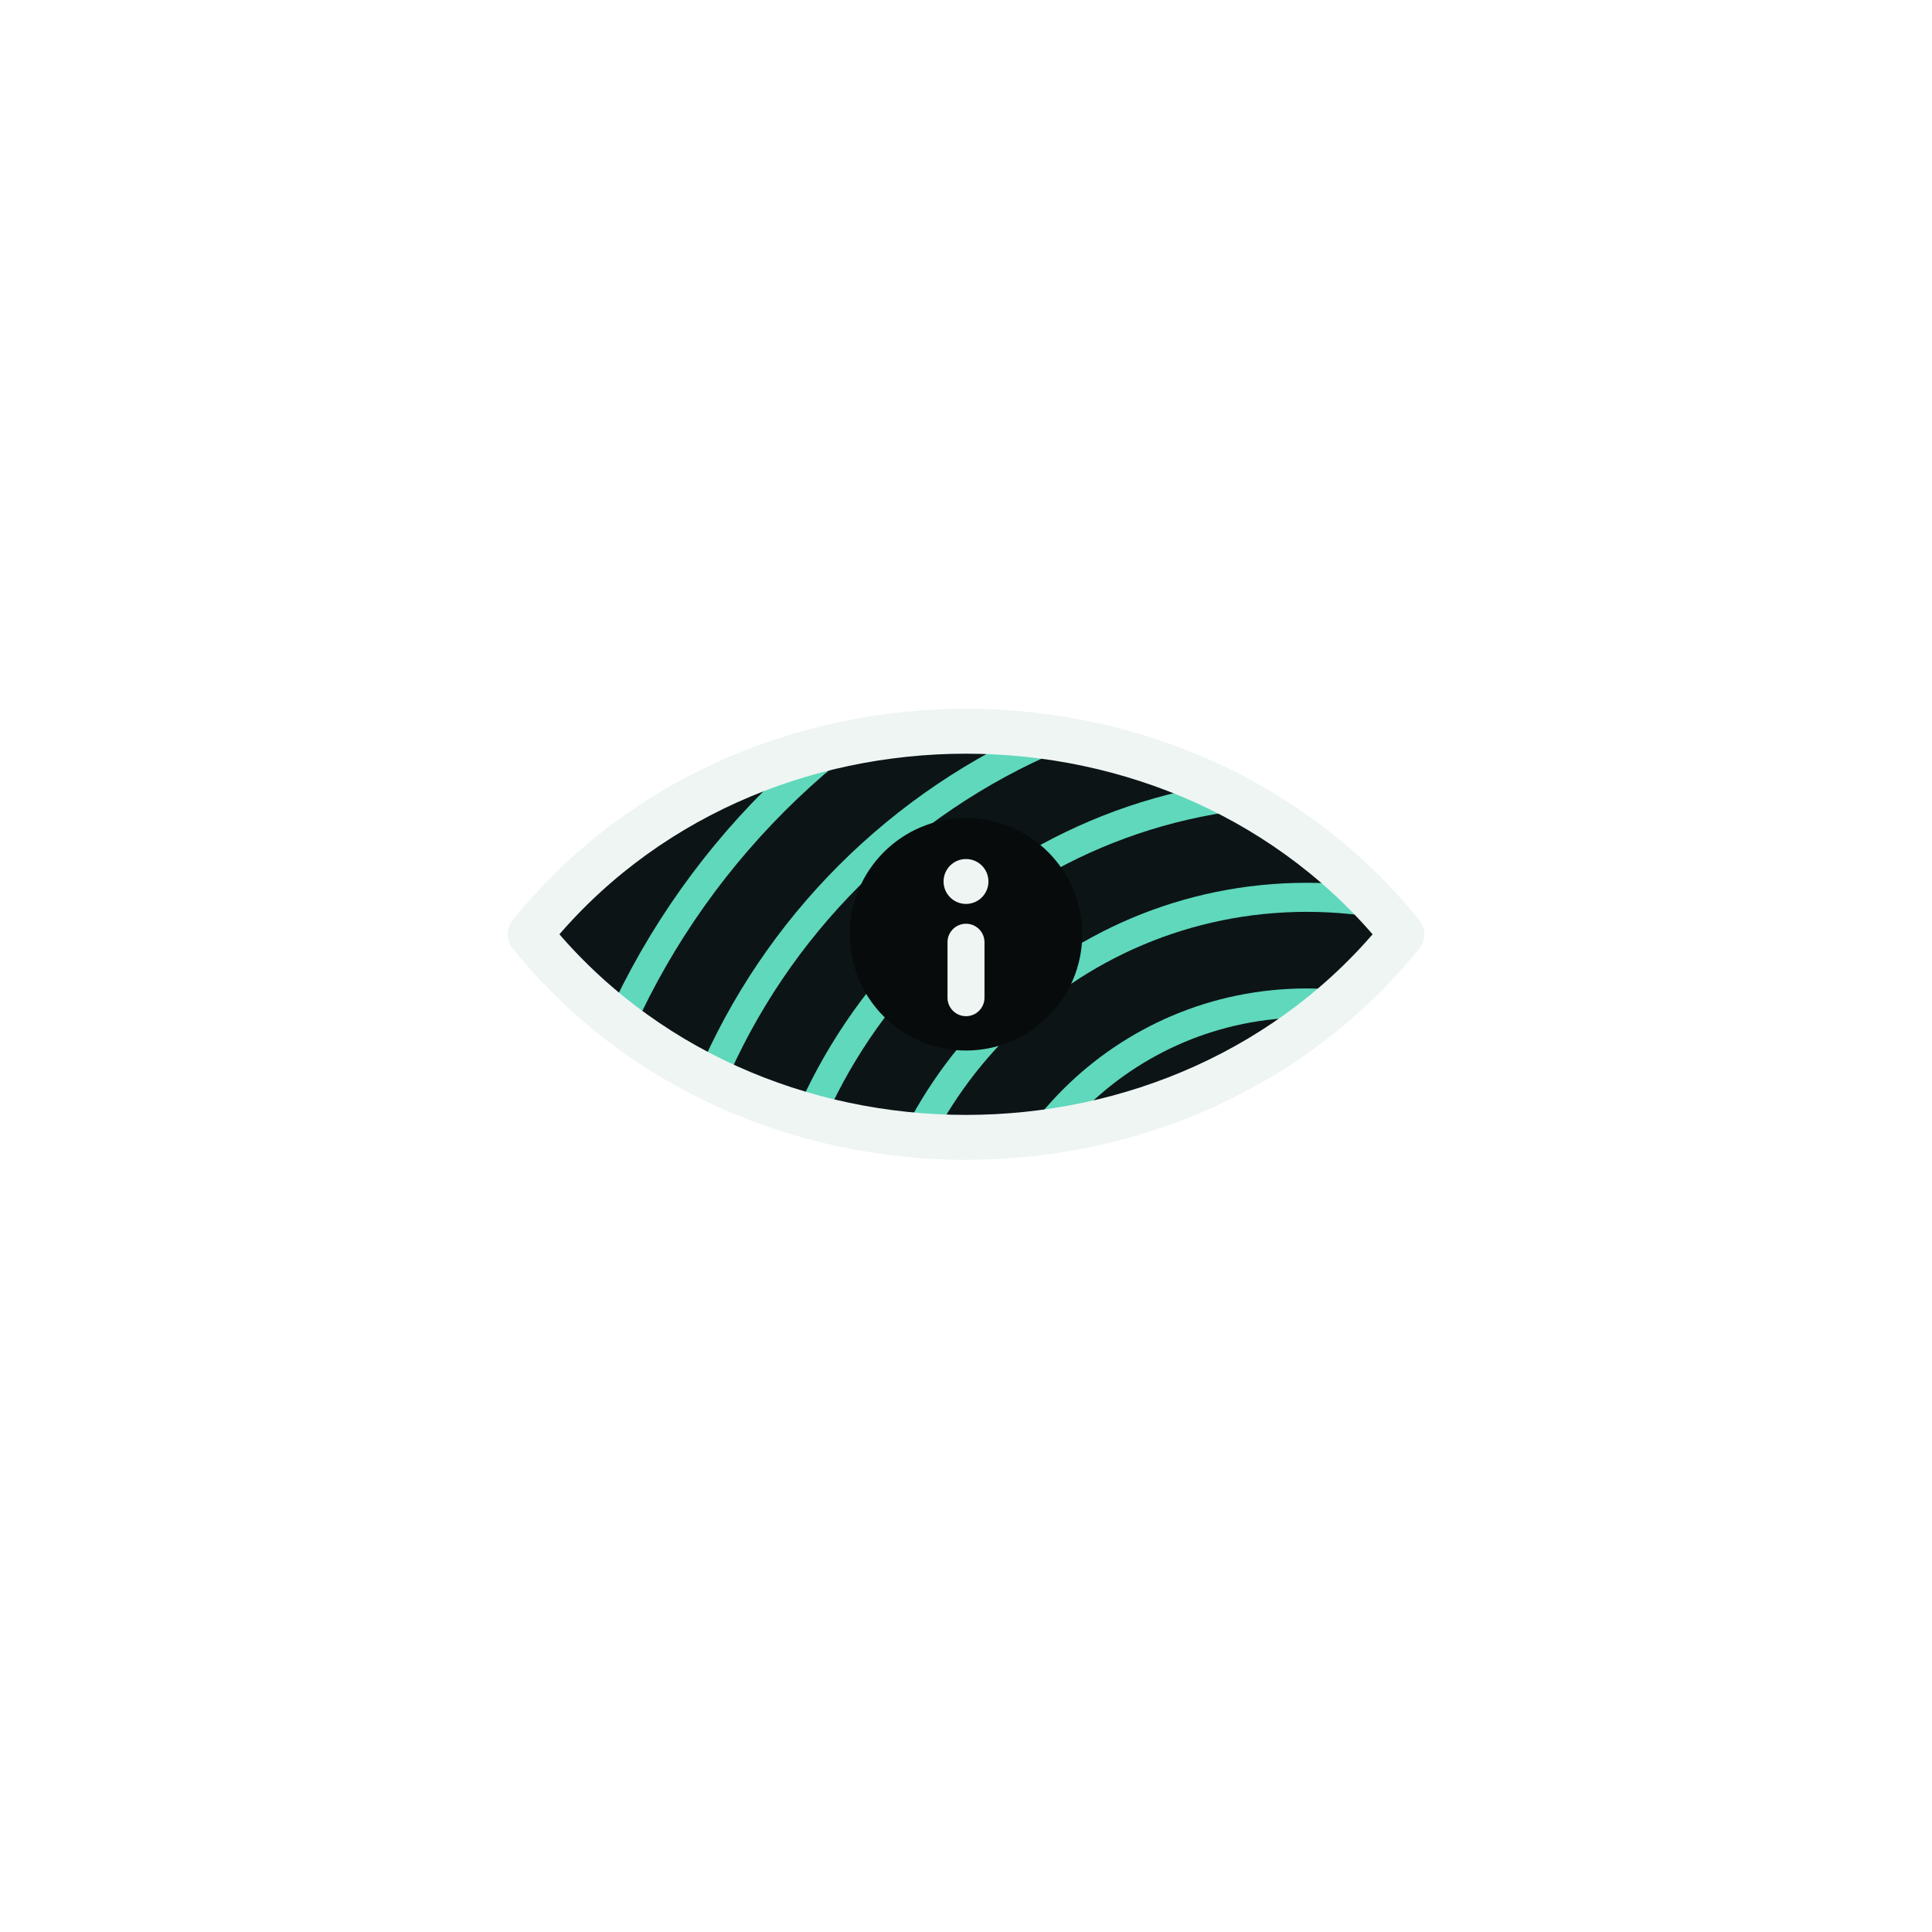
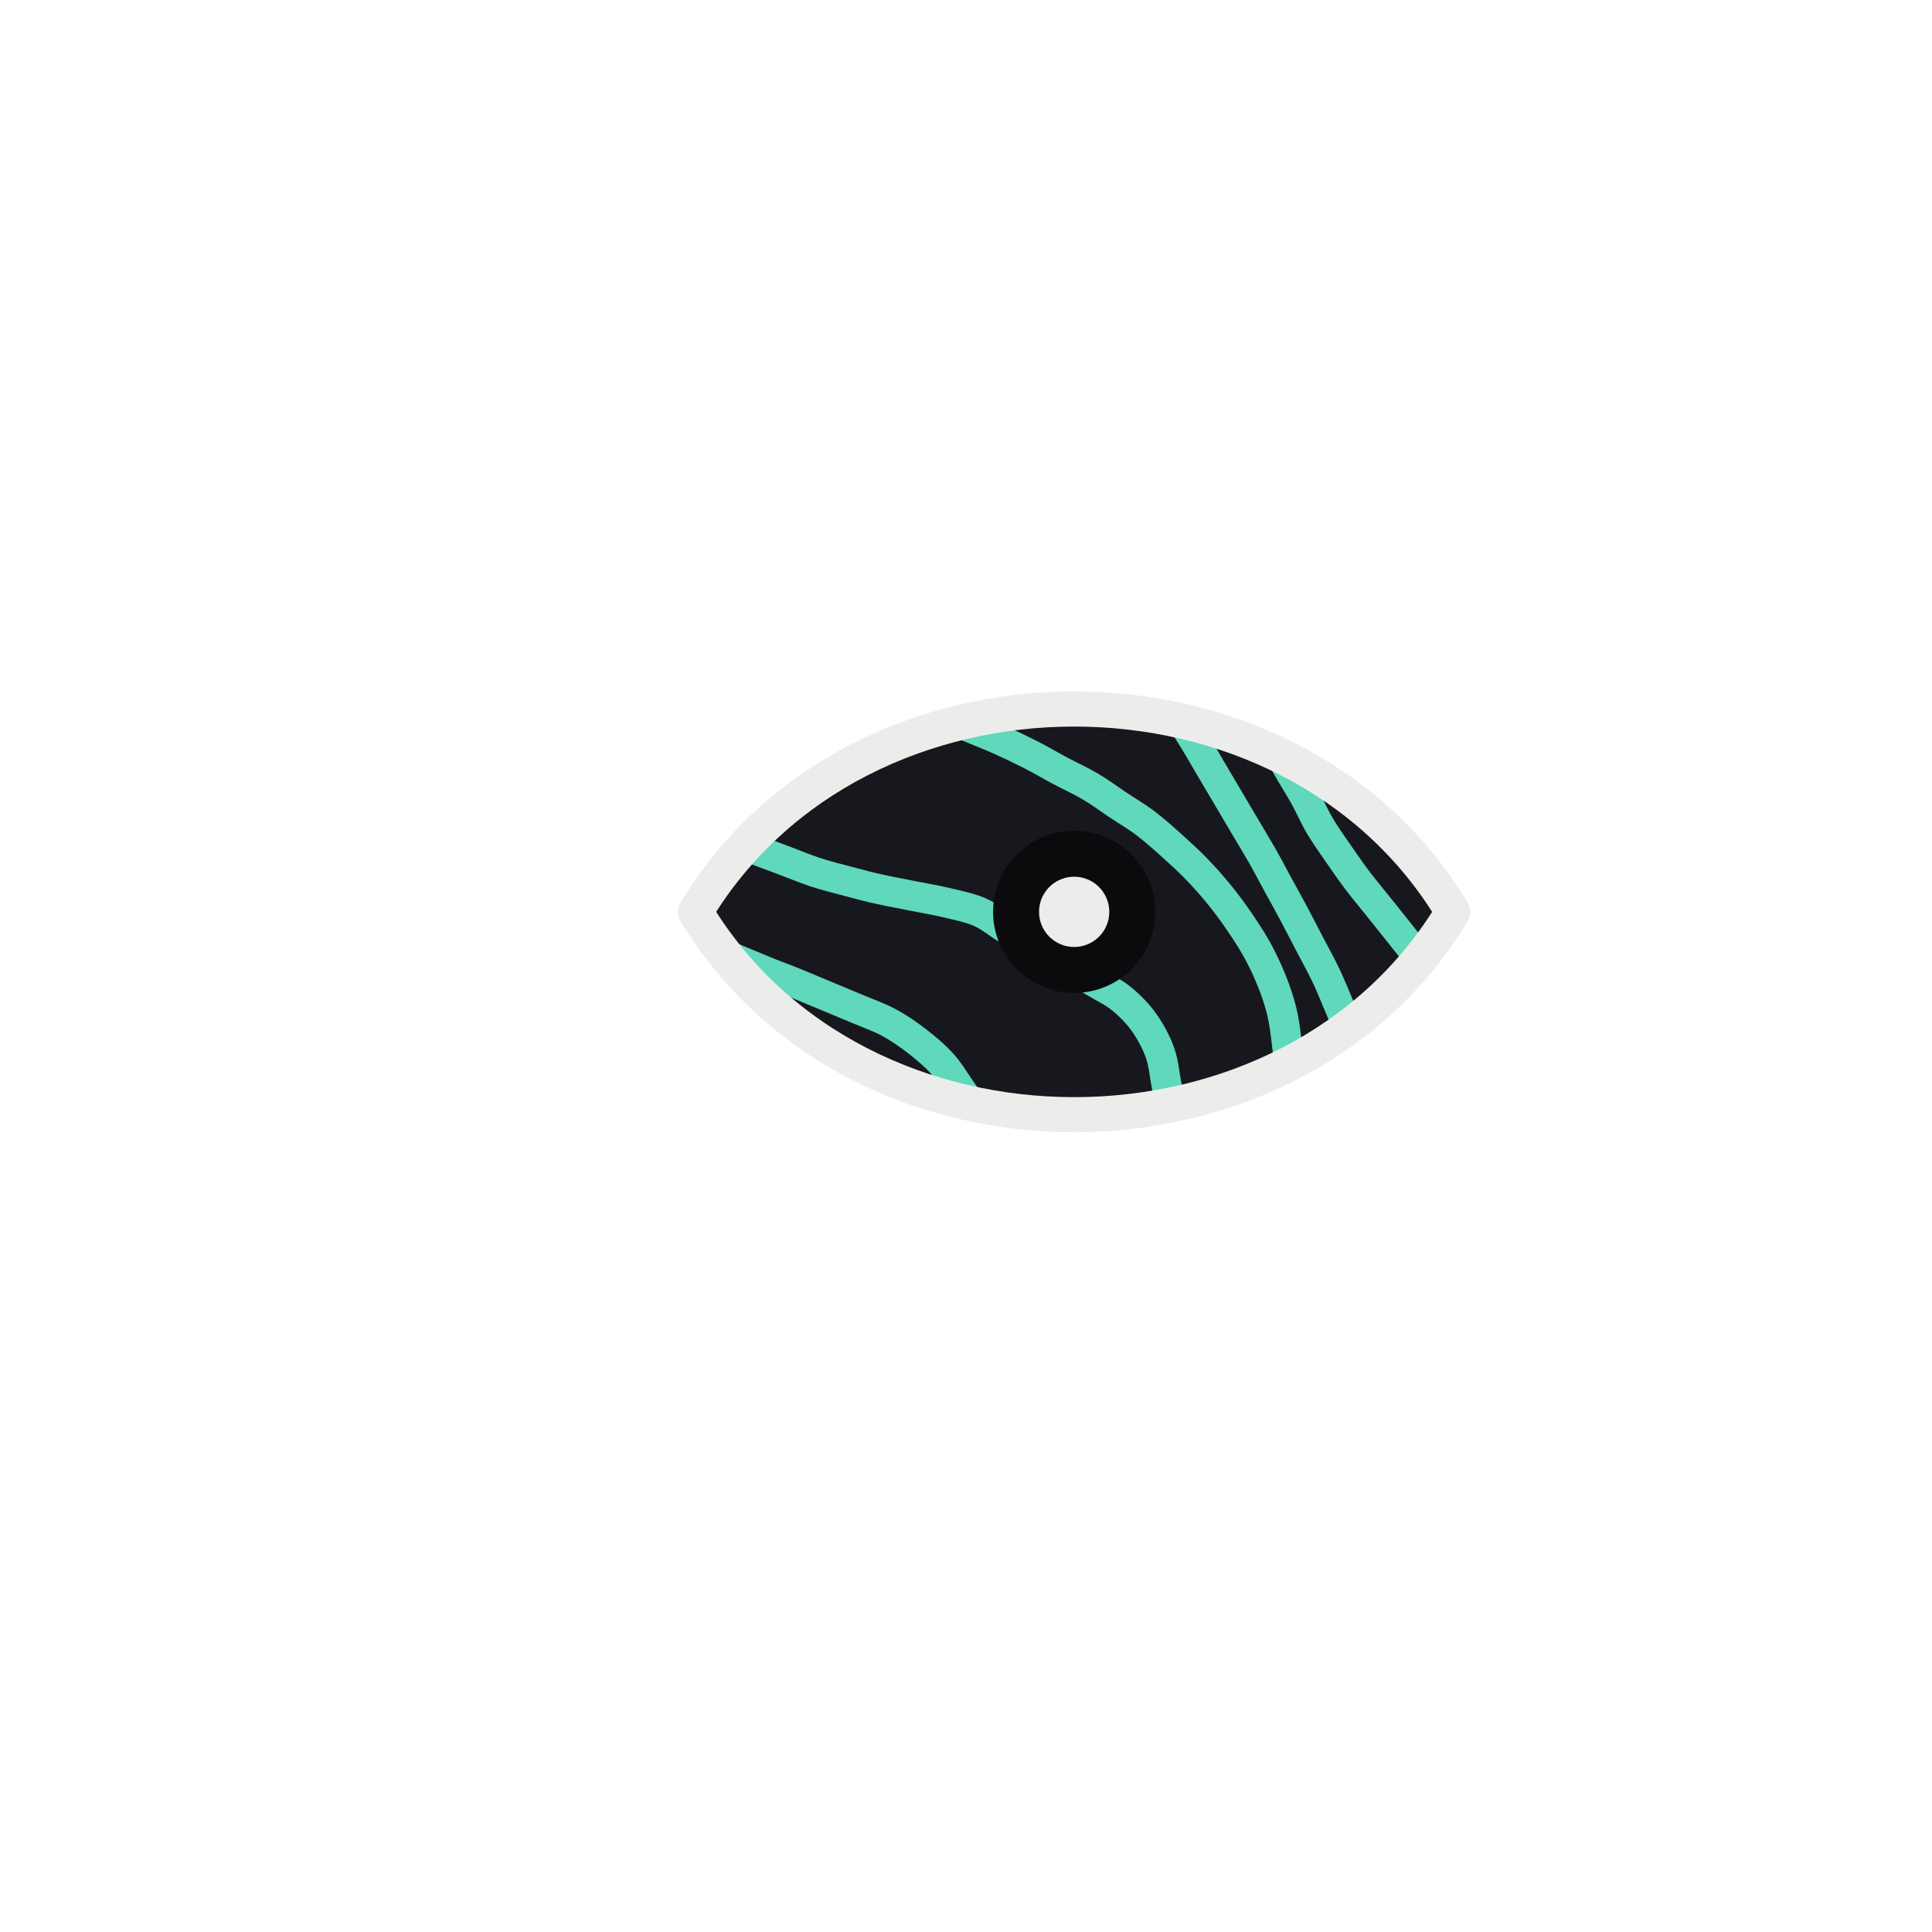
<svg xmlns="http://www.w3.org/2000/svg" width="1024" height="1024" viewBox="0 0 1024 1024">
  <g transform="translate(512 512) scale(0.7) translate(-512 -512)">
    <clipPath id="lens">
-       <path d="M182 488 C347 283 677 283 842 488 C677 693 347 693 182 488Z" />
+       <path d="M307.2 471 C430.1 266.2 757.8 266.2 880.6 471 C757.8 675.8 430.1 675.8 307.2 471Z" />
    </clipPath>
-     <path d="M182 488 C347 283 677 283 842 488 C677 693 347 693 182 488Z" fill="#0C1416" />
+     <path d="M307.2 471 C430.1 266.2 757.8 266.2 880.6 471 C757.8 675.8 430.1 675.8 307.2 471Z" fill="#17181D" />
    <g clip-path="url(#lens)">
-       <circle cx="770" cy="790" r="250" fill="none" stroke="#5FD8BC" stroke-width="22" />
-       <circle cx="770" cy="790" r="330" fill="none" stroke="#5FD8BC" stroke-width="22" />
-       <circle cx="770" cy="790" r="410" fill="none" stroke="#5FD8BC" stroke-width="22" />
-       <circle cx="770" cy="790" r="490" fill="none" stroke="#5FD8BC" stroke-width="22" />
-       <circle cx="770" cy="790" r="570" fill="none" stroke="#5FD8BC" stroke-width="22" />
+       <path d="M289 486C281.0 483.2 273.2 480.5 265 479C256.8 477.5 248.5 476.8 240 477C231.5 477.2 222.3 478.2 214 480C205.7 481.8 197.5 484.3 190 488C182.5 491.7 175.5 496.7 169 502C162.5 507.3 156.3 513.5 151 520C145.7 526.5 141.2 533.7 137 541C132.8 548.3 129.3 556.2 126 564C122.7 571.8 119.7 579.8 117 588C114.3 596.2 112.3 604.8 110 613C107.7 621.2 105.5 629.0 103 637C100.5 645.0 97.7 653.0 95 661C92.3 669.0 89.7 677.0 87 685C84.3 693.0 81.3 700.8 79 709C76.7 717.2 74.5 725.7 73 734C71.5 742.3 70.5 750.5 70 759C69.5 767.5 69.2 776.5 70 785C70.8 793.5 73.0 801.8 75 810C77.0 818.2 79.2 826.0 82 834C84.8 842.0 88.3 850.3 92 858C95.7 865.7 99.7 872.7 104 880C108.3 887.3 113.2 895.0 118 902C122.8 909.0 127.8 915.3 133 922C138.2 928.7 143.3 935.8 149 942C154.7 948.2 160.5 953.7 167 959C173.5 964.3 180.7 969.5 188 974C195.3 978.5 203.2 983.0 211 986C218.8 989.0 226.7 990.8 235 992C243.3 993.2 252.5 993.3 261 993C269.5 992.7 277.8 991.8 286 990C294.2 988.2 302.2 985.2 310 982C317.8 978.8 325.5 975.0 333 971C340.5 967.0 347.7 962.3 355 958C362.3 953.7 369.7 949.2 377 945C384.3 940.8 391.3 936.5 399 933C406.7 929.5 415.0 926.8 423 924C431.0 921.2 439.0 918.7 447 916C455.0 913.3 463.2 911.2 471 908C478.8 904.8 486.5 901.2 494 897C501.5 892.8 509.3 888.2 516 883C522.7 877.8 528.5 872.3 534 866C539.5 859.7 544.8 852.3 549 845C553.2 837.7 556.3 830.0 559 822C561.7 814.0 563.7 805.3 565 797C566.3 788.7 567.0 780.5 567 772C567.0 763.5 566.2 754.5 565 746C563.8 737.5 561.8 729.2 560 721C558.2 712.8 556.3 705.2 554 697C551.7 688.8 548.8 680.0 546 672C543.2 664.0 540.8 656.5 537 649C533.2 641.5 527.7 634.0 523 627C518.3 620.0 513.8 613.8 509 607C504.2 600.2 499.7 592.3 494 586C488.3 579.7 481.7 574.2 475 569C468.3 563.8 461.3 559.0 454 555C446.7 551.0 438.8 548.3 431 545C423.2 541.7 415.0 538.3 407 535C399.0 531.7 390.8 528.2 383 525C375.2 521.8 367.8 519.2 360 516C352.2 512.8 343.8 509.3 336 506C328.2 502.7 320.8 499.3 313 496C305.2 492.7 297.0 488.8 289 486Z" fill="none" stroke="#5FD8BC" stroke-width="22.7" stroke-linecap="round" stroke-linejoin="round" />
+       <path d="M-253 847C-238.7 829.7 -195.3 777.2 -167 743C-138.7 708.8 -111.0 675.8 -83 642C-55.0 608.2 -15.7 560.2 1 540C17.7 519.8 11.7 527.5 17 521C22.3 514.5 27.5 507.5 33 501C38.5 494.5 44.2 488.0 50 482C55.8 476.0 61.7 470.7 68 465C74.3 459.3 81.3 453.3 88 448C94.7 442.7 101.0 437.7 108 433C115.0 428.3 122.5 424.0 130 420C137.5 416.0 145.2 412.2 153 409C160.8 405.8 168.8 403.2 177 401C185.2 398.8 193.5 397.2 202 396C210.5 394.8 219.5 394.2 228 394C236.5 393.8 244.7 394.0 253 395C261.3 396.0 269.7 398.2 278 400C286.3 401.8 294.8 403.7 303 406C311.2 408.3 319.2 411.2 327 414C334.8 416.8 342.2 420.0 350 423C357.8 426.0 366.0 429.0 374 432C382.0 435.0 389.8 438.3 398 441C406.2 443.7 414.8 445.8 423 448C431.2 450.2 438.8 452.2 447 454C455.2 455.8 463.7 457.3 472 459C480.3 460.7 488.7 462.0 497 464C505.3 466.0 514.3 467.7 522 471C529.7 474.3 535.8 479.7 543 484C550.2 488.3 557.7 492.5 565 497C572.3 501.5 579.7 506.5 587 511C594.3 515.5 601.8 519.7 609 524C616.2 528.3 623.7 531.8 630 537C636.3 542.2 642.2 548.2 647 555C651.8 561.8 656.2 570.0 659 578C661.8 586.0 662.3 594.7 664 603C665.7 611.3 667.8 619.7 669 628C670.2 636.3 671.0 644.7 671 653C671.0 661.3 670.0 669.7 669 678C668.0 686.3 666.7 694.7 665 703C663.3 711.3 661.2 719.7 659 728C656.8 736.3 654.5 744.8 652 753C649.5 761.2 646.7 769.0 644 777C641.3 785.0 638.7 793.0 636 801C633.3 809.0 630.8 817.0 628 825C625.2 833.0 622.2 841.2 619 849C615.8 856.8 612.3 864.3 609 872C605.7 879.7 602.7 887.3 599 895C595.3 902.7 591.3 910.7 587 918C582.7 925.3 578.0 932.2 573 939C568.0 945.8 562.7 952.7 557 959C551.3 965.3 545.2 971.2 539 977C532.8 982.8 526.7 988.7 520 994C513.3 999.3 506.0 1004.2 499 1009C492.0 1013.8 499.5 1008.2 478 1023C456.5 1037.8 405.8 1073.0 370 1098C334.2 1123.0 299.3 1147.5 263 1173C226.7 1198.5 170.5 1238.0 152 1251" fill="none" stroke="#5FD8BC" stroke-width="22.7" stroke-linecap="round" stroke-linejoin="round" />
+       <path d="M-350 583C-329.5 573.8 -267.5 546.0 -227 528C-186.5 510.0 -147.0 492.8 -107 475C-67.0 457.2 -11.0 431.7 13 421C37.0 410.3 29.2 414.3 37 411C44.8 407.7 52.3 404.5 60 401C67.7 397.5 75.3 393.7 83 390C90.7 386.3 98.5 382.8 106 379C113.5 375.2 120.5 371.0 128 367C135.5 363.0 143.5 359.0 151 355C158.5 351.0 165.5 347.0 173 343C180.5 339.0 188.3 334.7 196 331C203.7 327.3 211.2 324.2 219 321C226.8 317.8 235.0 314.8 243 312C251.0 309.2 258.8 306.3 267 304C275.2 301.7 283.7 299.7 292 298C300.3 296.3 308.7 295.0 317 294C325.3 293.0 333.5 292.2 342 292C350.5 291.8 359.5 292.5 368 293C376.5 293.5 384.7 293.8 393 295C401.3 296.2 409.7 298.2 418 300C426.3 301.8 434.8 303.8 443 306C451.2 308.2 459.0 310.5 467 313C475.0 315.5 483.2 318.0 491 321C498.8 324.0 506.2 327.7 514 331C521.8 334.3 530.2 337.5 538 341C545.8 344.5 553.5 348.2 561 352C568.5 355.8 575.5 360.0 583 364C590.5 368.0 598.7 371.7 606 376C613.3 380.3 620.0 385.3 627 390C634.0 394.7 641.2 398.8 648 404C654.8 409.2 661.7 415.3 668 421C674.3 426.7 680.2 432.0 686 438C691.8 444.0 697.7 450.5 703 457C708.3 463.5 713.2 470.0 718 477C722.8 484.0 727.8 491.5 732 499C736.2 506.5 739.8 514.2 743 522C746.2 529.8 749.0 537.8 751 546C753.0 554.2 754.0 562.7 755 571C756.0 579.3 756.3 587.5 757 596C757.7 604.5 759.2 613.5 759 622C758.8 630.5 757.3 638.7 756 647C754.7 655.3 752.8 663.7 751 672C749.2 680.3 747.5 688.8 745 697C742.5 705.2 739.0 713.2 736 721C733.0 728.8 730.0 736.2 727 744C724.0 751.8 721.2 760.0 718 768C714.8 776.0 711.2 784.2 708 792C704.8 799.8 701.8 807.2 699 815C696.2 822.8 693.5 830.8 691 839C688.5 847.2 686.0 855.7 684 864C682.0 872.3 680.7 880.7 679 889C677.3 897.3 675.5 905.7 674 914C672.5 922.3 671.3 930.7 670 939C668.7 947.3 667.5 955.7 666 964C664.5 972.3 663.0 980.7 661 989C659.0 997.3 660.0 988.5 654 1014C648.0 1039.5 634.8 1099.3 625 1142C615.2 1184.7 605.0 1226.7 595 1270C585.0 1313.3 570.0 1380.0 565 1402" fill="none" stroke="#5FD8BC" stroke-width="22.7" stroke-linecap="round" stroke-linejoin="round" />
+       <path d="M-334 541C-314.5 529.7 -255.3 495.5 -217 473C-178.7 450.5 -141.8 428.2 -104 406C-66.2 383.8 -12.7 353.0 10 340C32.7 327.0 24.7 332.3 32 328C39.3 323.7 46.8 318.7 54 314C61.2 309.3 68.0 304.8 75 300C82.0 295.2 89.2 290.0 96 285C102.8 280.0 109.3 275.2 116 270C122.7 264.8 129.3 259.2 136 254C142.7 248.8 149.2 244.2 156 239C162.8 233.8 170.2 228.2 177 223C183.8 217.8 190.2 212.8 197 208C203.8 203.2 210.8 198.5 218 194C225.2 189.5 232.5 185.3 240 181C247.5 176.7 255.3 171.8 263 168C270.7 164.2 278.2 161.2 286 158C293.8 154.8 302.0 151.7 310 149C318.0 146.3 325.8 144.0 334 142C342.2 140.0 350.5 138.2 359 137C367.5 135.8 376.5 135.3 385 135C393.5 134.7 401.7 134.5 410 135C418.3 135.5 426.5 136.8 435 138C443.5 139.2 452.7 140.0 461 142C469.3 144.0 477.2 147.0 485 150C492.8 153.0 500.3 156.3 508 160C515.7 163.7 523.7 167.7 531 172C538.3 176.3 545.2 181.0 552 186C558.8 191.0 565.5 196.5 572 202C578.5 207.5 584.8 213.2 591 219C597.2 224.8 603.3 230.8 609 237C614.7 243.2 619.7 249.5 625 256C630.3 262.5 635.8 269.2 641 276C646.2 282.8 651.2 290.0 656 297C660.8 304.0 665.3 310.8 670 318C674.7 325.2 679.5 332.7 684 340C688.5 347.3 692.7 354.7 697 362C701.3 369.3 705.7 376.7 710 384C714.3 391.3 718.7 398.7 723 406C727.3 413.3 731.8 420.7 736 428C740.2 435.3 744.0 442.7 748 450C752.0 457.3 756.0 464.5 760 472C764.0 479.5 768.0 487.3 772 495C776.0 502.7 780.3 510.3 784 518C787.7 525.7 790.7 533.2 794 541C797.3 548.8 800.7 557.2 804 565C807.3 572.8 811.2 580.2 814 588C816.8 595.8 818.7 603.8 821 612C823.3 620.2 826.2 628.7 828 637C829.8 645.3 830.7 653.7 832 662C833.3 670.3 835.2 678.5 836 687C836.8 695.5 836.7 704.5 837 713C837.3 721.5 838.2 729.5 838 738C837.8 746.5 836.7 755.5 836 764C835.3 772.5 835.0 780.5 834 789C833.0 797.5 831.3 806.5 830 815C828.7 823.5 827.5 831.7 826 840C824.5 848.3 822.7 856.7 821 865C819.3 873.3 817.8 881.7 816 890C814.2 898.3 812.0 906.8 810 915C808.0 923.2 806.0 930.8 804 939C802.0 947.2 800.0 955.7 798 964C796.0 972.3 794.2 980.8 792 989C789.8 997.2 791.8 987.8 785 1013C778.2 1038.2 762.3 1097.7 751 1140C739.7 1182.3 728.5 1224.0 717 1267C705.5 1310.0 687.8 1376.2 682 1398" fill="none" stroke="#5FD8BC" stroke-width="22.7" stroke-linecap="round" stroke-linejoin="round" />
+       <path d="M-329 318C-308.8 307.7 -247.7 276.2 -208 256C-168.3 235.8 -130.0 216.8 -91 197C-52.0 177.2 2.7 149.0 26 137C49.3 125.0 41.3 128.8 49 125C56.7 121.2 64.3 117.7 72 114C79.7 110.3 87.2 106.5 95 103C102.8 99.5 111.0 96.3 119 93C127.0 89.7 135.0 86.2 143 83C151.0 79.8 159.0 76.8 167 74C175.0 71.2 182.8 68.5 191 66C199.2 63.5 207.8 61.5 216 59C224.2 56.5 231.8 53.2 240 51C248.2 48.8 256.5 47.7 265 46C273.5 44.3 282.5 42.5 291 41C299.5 39.5 307.5 37.8 316 37C324.5 36.2 333.5 36.5 342 36C350.5 35.5 358.5 33.8 367 34C375.5 34.2 384.7 35.5 393 37C401.3 38.5 408.8 40.8 417 43C425.2 45.2 433.7 47.8 442 50C450.3 52.2 458.7 54.0 467 56C475.3 58.0 483.7 60.0 492 62C500.3 64.0 509.0 65.0 517 68C525.0 71.0 532.5 75.7 540 80C547.5 84.3 555.0 89.2 562 94C569.0 98.8 575.3 103.8 582 109C588.7 114.2 595.7 119.2 602 125C608.3 130.8 614.0 137.8 620 144C626.0 150.2 632.5 155.5 638 162C643.5 168.5 648.0 176.0 653 183C658.0 190.0 663.2 197.0 668 204C672.8 211.0 677.5 217.8 682 225C686.5 232.2 690.7 239.5 695 247C699.3 254.5 704.0 262.5 708 270C712.0 277.5 715.2 284.5 719 292C722.8 299.5 727.0 307.3 731 315C735.0 322.7 739.0 330.3 743 338C747.0 345.7 750.8 353.5 755 361C759.2 368.5 763.8 375.5 768 383C772.2 390.5 775.7 398.7 780 406C784.3 413.3 789.2 420.0 794 427C798.8 434.0 803.8 441.2 809 448C814.2 454.8 819.7 461.3 825 468C830.3 474.7 835.7 481.3 841 488C846.3 494.7 851.5 501.3 857 508C862.5 514.7 868.5 521.3 874 528C879.5 534.7 884.7 541.3 890 548C895.3 554.7 900.8 561.3 906 568C911.2 574.7 916.0 581.2 921 588C926.0 594.8 931.0 601.8 936 609C941.0 616.2 946.5 623.7 951 631C955.5 638.3 959.0 645.7 963 653C967.0 660.3 971.3 667.3 975 675C978.7 682.7 981.8 691.0 985 699C988.2 707.0 991.3 714.8 994 723C996.7 731.2 999.2 739.7 1001 748C1002.8 756.3 1003.7 764.5 1005 773C1006.3 781.5 1008.3 790.5 1009 799C1009.7 807.5 1009.0 815.5 1009 824C1009.0 832.5 1009.8 841.5 1009 850C1008.2 858.5 1006.2 866.7 1004 875C1001.8 883.3 1002.8 874.7 996 900C989.2 925.3 974.0 984.7 963 1027C952.0 1069.3 941.2 1111.0 930 1154C918.8 1197.0 901.7 1263.2 896 1285" fill="none" stroke="#5FD8BC" stroke-width="22.7" stroke-linecap="round" stroke-linejoin="round" />
    </g>
-     <circle cx="512" cy="488" r="88" fill="#070B0C" />
-     <circle cx="512" cy="448" r="17" fill="#EEF5F3" />
-     <rect x="498" y="480" width="28" height="70" rx="14" fill="#EEF5F3" />
-     <path d="M182 488 C347 283 677 283 842 488 C677 693 347 693 182 488Z" fill="none" stroke="#EEF5F3" stroke-width="34" stroke-linejoin="round" />
+     <circle cx="593.9" cy="471" r="61.4" fill="#0B0B0D" />
+     <circle cx="593.9" cy="471" r="26.6" fill="#ECEDEA" />
+     <path d="M307.2 471 C430.1 266.2 757.8 266.2 880.6 471 C757.8 675.8 430.1 675.8 307.2 471Z" fill="none" stroke="#ECEDEA" stroke-width="26.6" stroke-linejoin="round" />
  </g>
</svg>
